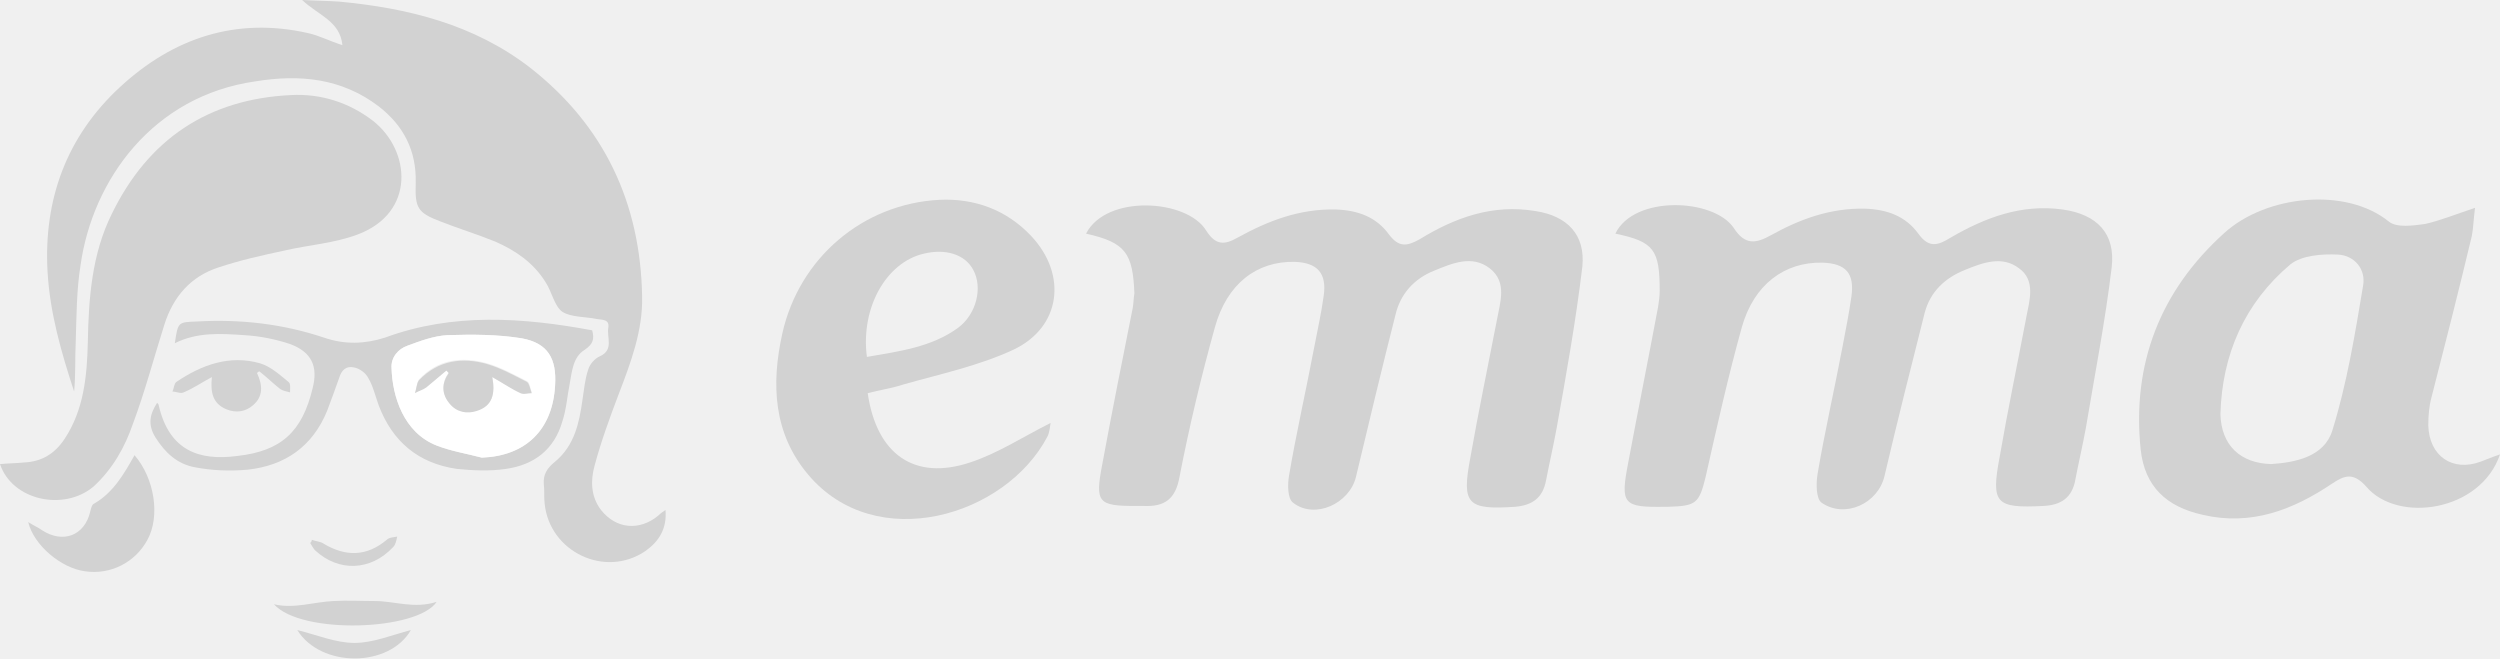
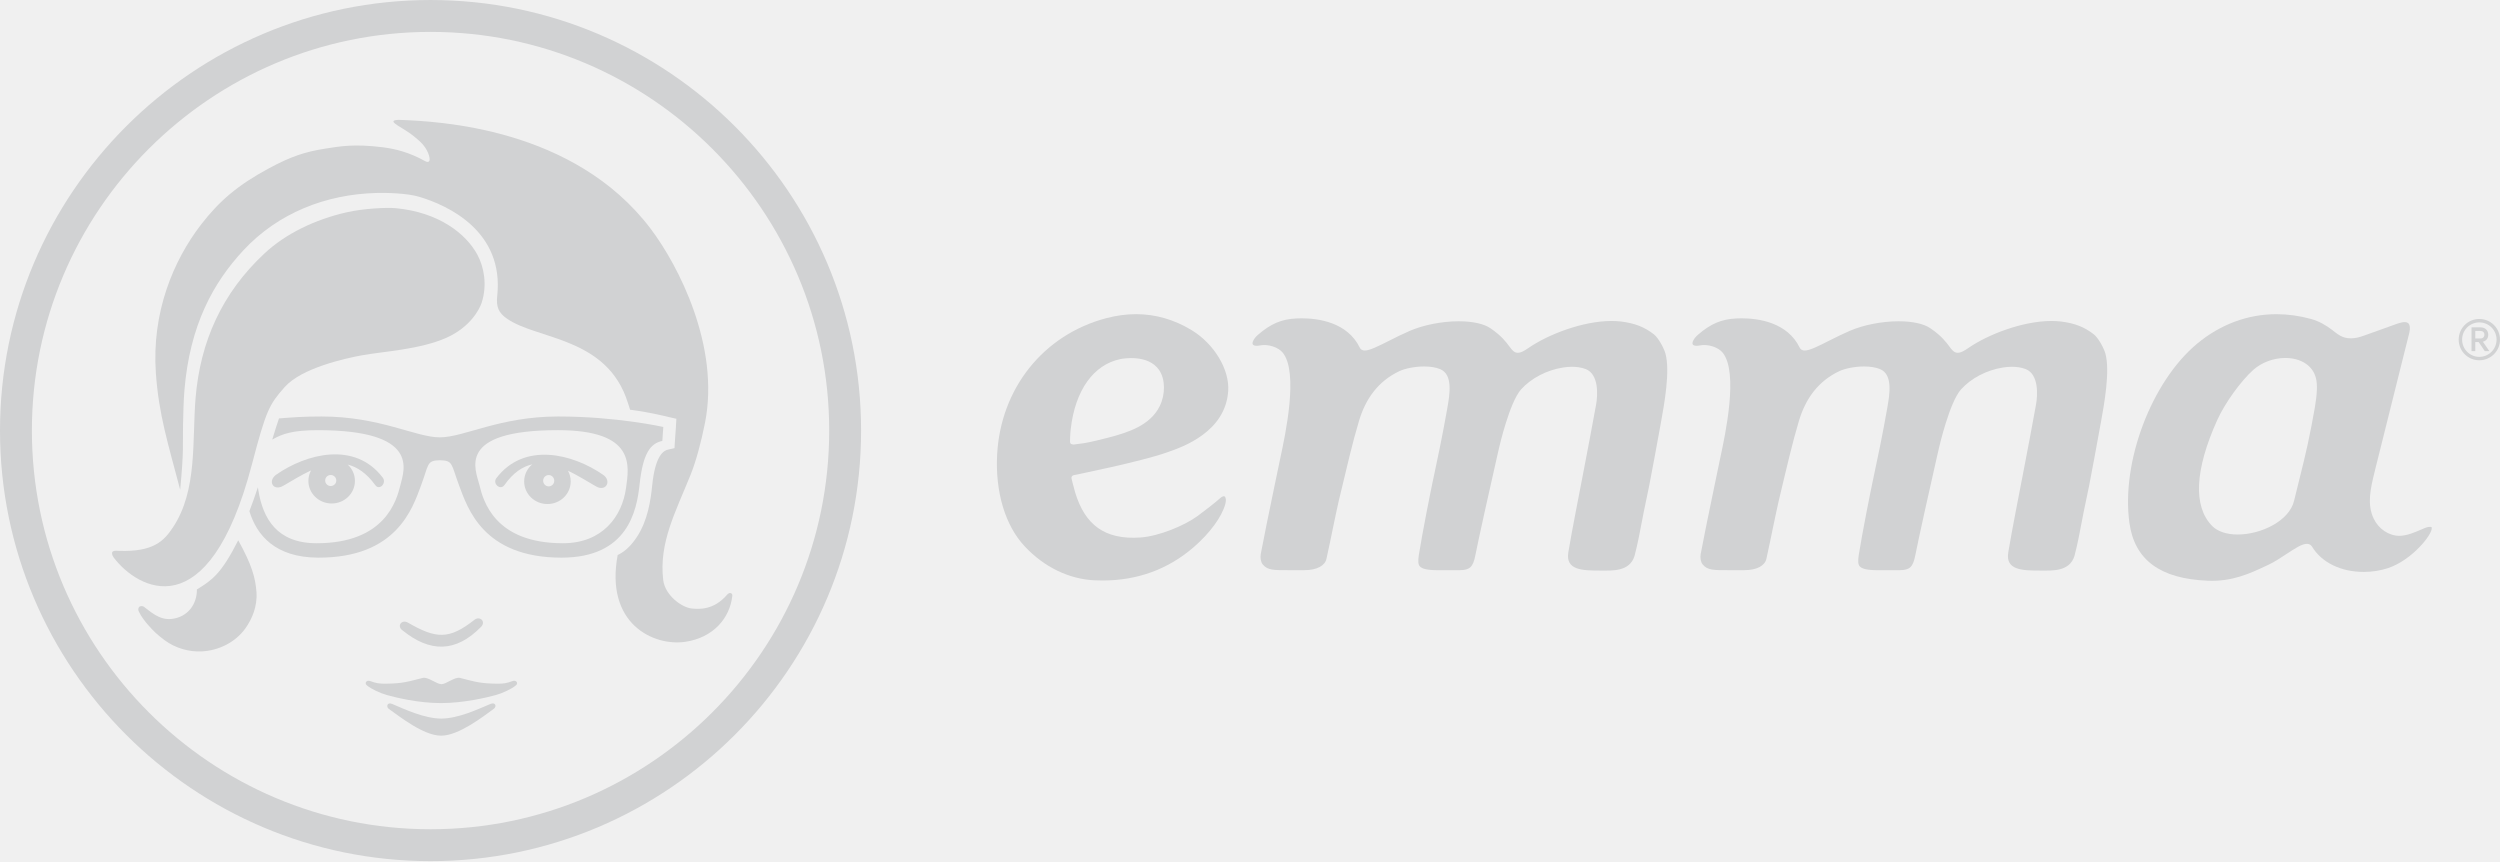
- <svg xmlns="http://www.w3.org/2000/svg" version="1.1" id="Layer_1" x="0px" y="0px" viewBox="0 0 310.3 81.7" style="enable-background:new 0 0 310.3 81.7;" xml:space="preserve">
-   <style type="text/css">
- 	.st0{fill:#D2D2D2;}
- 	.st1{fill:#FFFFFF;}
- </style>
-   <path class="st0" d="M134.8,29c2.5-4.9,12.5-4.3,14.9-0.4c1.2,1.9,2.3,1.8,3.9,0.9c3.8-2.1,7.7-3.6,12.2-3.5c2.7,0.1,5,0.9,6.6,3.1  c1.2,1.6,2.2,1.5,3.8,0.6c4.4-2.7,9.1-4.4,14.4-3.5c3.9,0.6,6.2,2.9,5.8,6.9c-0.8,6.7-2,13.4-3.2,20.1c-0.4,2.2-0.9,4.3-1.3,6.4  c-0.4,2.2-1.7,3.1-3.8,3.3c-6,0.4-6.7-0.3-5.6-6.1c1-5.7,2.2-11.4,3.3-17.1c0.4-2.2,1.3-4.7-0.9-6.4c-2.2-1.7-4.7-0.6-6.9,0.3  c-2.5,1-4.2,2.9-4.8,5.5c-1.7,6.7-3.3,13.4-4.9,20.1c-0.8,3.3-5.1,5.3-7.8,3.2c-0.7-0.5-0.7-2.3-0.5-3.4c0.9-5.3,2.1-10.5,3.1-15.8  c0.4-2.1,0.9-4.3,1.2-6.5c0.4-2.8-0.8-4.1-3.6-4.2c-4.7-0.1-8.4,2.7-9.9,8.1c-1.7,6.1-3.2,12.4-4.4,18.6c-0.5,2.8-1.9,3.7-4.4,3.6  c-0.3,0-0.7,0-1,0c-4.7,0-5.1-0.4-4.2-5.1c1.2-6.5,2.5-13,3.8-19.5c0.1-0.6,0.1-1.2,0.2-1.8C140.6,31.4,139.7,30.1,134.8,29z" />
-   <path class="st0" d="M200.5,29c2.3-4.8,12.2-4.4,14.7-0.7c1.4,2.2,2.8,1.9,4.6,0.9c3.6-2,7.4-3.4,11.7-3.3c2.7,0.1,5,0.9,6.6,3.1  c1.3,1.8,2.4,1.5,4,0.5c4.3-2.5,8.8-4.2,13.9-3.5c4.3,0.6,6.6,3,6.1,7.2c-0.8,6.7-2.1,13.3-3.2,19.9c-0.4,2.2-0.9,4.3-1.3,6.4  c-0.4,2.3-1.8,3.2-4,3.3c-5.9,0.3-6.5-0.3-5.4-6.1c1-5.8,2.2-11.5,3.3-17.3c0.4-2.1,1.2-4.6-0.9-6.1c-2.1-1.6-4.5-0.7-6.7,0.2  c-2.5,1-4.3,2.7-5,5.3c-1.7,6.7-3.4,13.5-5,20.3c-0.8,3.4-4.9,5.3-7.8,3.3c-0.7-0.5-0.7-2.4-0.5-3.6c0.9-5.3,2.1-10.5,3.1-15.8  c0.4-2.1,0.8-4.1,1.1-6.2c0.4-2.9-0.7-4.1-3.6-4.2c-4.7-0.1-8.5,2.7-10,8c-1.7,6.1-3.1,12.4-4.5,18.6c-0.8,3.3-1.2,3.6-4.6,3.7  c-0.1,0-0.2,0-0.3,0c-5.4,0.1-5.7-0.3-4.7-5.5c1.2-6.4,2.5-12.9,3.7-19.3c0.1-0.7,0.2-1.3,0.2-2C206,31,205.3,30,200.5,29z" />
-   <path class="st0" d="M307.2,25.8c-0.2,1.5-0.2,2.5-0.4,3.5c-1.6,6.7-3.3,13.4-5,20c-0.3,1.1-0.4,2.3-0.4,3.5c0.1,3.8,3,5.8,6.5,4.5  c0.8-0.3,1.5-0.6,2.4-0.9c-2.4,7.1-12.7,8.6-16.6,4c-1.6-1.8-2.7-1.4-4.2-0.4c-4.9,3.3-10.1,5.3-16.1,3.9c-4.5-1-7.2-3.5-7.7-8.1  c-1.1-10.6,2.4-19.7,10.4-26.9c5.2-4.7,15.1-5.7,20.4-1.4c1,0.8,3,0.5,4.5,0.3C302.8,27.4,304.8,26.6,307.2,25.8z M281.9,57.6  c3-0.2,6.6-0.9,7.6-4.2c1.8-5.8,2.8-11.9,3.8-17.9c0.4-2.1-1.1-3.8-3.1-3.9c-2-0.1-4.5,0.1-5.9,1.2c-5.7,4.8-8.5,11.2-8.7,18.6  C275.7,55.3,278.1,57.5,281.9,57.6z" />
-   <path class="st0" d="M130.4,52.5c-0.1,0.5-0.1,1.1-0.4,1.7c-5.2,9.9-21.3,14.7-29.7,4.7c-4.3-5.1-4.6-11.2-3.2-17.5  c2.1-9.4,10-16.1,19.5-16.6c4.3-0.2,8.3,1.2,11.4,4.5c4.5,4.8,3.7,11.3-2.2,14.1c-4.3,2-9,3-13.6,4.3c-1.5,0.5-3,0.7-4.5,1.1  c1.1,7.6,5.8,10.9,12.7,8.6C123.8,56.3,127,54.2,130.4,52.5z M107.6,44.3c4-0.7,8-1.2,11.3-3.6c2.3-1.7,3.1-5,1.9-7.2  c-1-1.9-3.4-2.7-6.2-2C110,32.6,106.8,38.2,107.6,44.3z" />
-   <path class="st0" d="M82.6,63.3c0.2,2.3-0.8,3.9-2.5,5.1c-5,3.4-11.9,0.1-12.5-5.9c-0.1-0.8,0-1.6-0.1-2.4c-0.1-1.2,0.4-2,1.4-2.8  c2.4-2,3-4.8,3.4-7.7c0.2-1.3,0.3-2.5,0.7-3.7c0.2-0.7,0.8-1.4,1.5-1.7c1.7-0.8,0.8-2.3,1-3.5c0.2-1.1-0.8-1-1.4-1.1  c-1.4-0.3-3.2-0.2-4.3-0.9c-1-0.7-1.3-2.5-2.1-3.7c-1.5-2.4-3.7-3.9-6.2-5c-2.2-0.9-4.5-1.6-6.8-2.5c-2.9-1.1-3.2-1.7-3.1-4.8  c0.1-4-1.5-7.1-4.6-9.5c-4.6-3.5-9.8-4-15.3-3.1C19,11.9,11.5,22.3,10,32.9c-0.5,3.1-0.5,6.3-0.6,9.5c-0.1,2,0,4.1-0.2,6.2  c-1.6-4.9-3-9.7-3.3-14.9c-0.5-9,2.4-16.8,9-22.9c6.6-6.1,14.4-8.7,23.3-6.7c1.4,0.3,2.7,1,4.3,1.5c-0.3-3-3-3.7-5-5.6  c1.8,0.1,3.2,0.1,4.6,0.2C50.6,1,58.8,3,65.8,8.4c9.2,7.2,13.7,16.8,13.9,28.4c0.1,4.2-1.4,8.2-2.9,12.1c-1.1,2.9-2.2,5.9-3,8.9  c-0.5,1.8-0.5,3.8,0.8,5.5c1.9,2.4,4.8,2.6,7.1,0.7C82,63.7,82.3,63.5,82.6,63.3z" />
-   <path class="st0" d="M0,57.6c1.1-0.1,2.1-0.1,3-0.2c2.2-0.1,3.8-1.1,5-2.9c2.4-3.6,2.8-7.8,2.9-12c0.1-5.5,0.5-11,3-16  c4.5-9.2,11.9-14.2,22.2-14.7c3.7-0.2,7.2,0.9,10.2,3.2c4.7,3.7,5.3,11.4-1.9,14.1c-2.9,1.1-6.1,1.3-9.1,2c-2.8,0.6-5.5,1.2-8.2,2.1  c-3.4,1.1-5.6,3.6-6.7,7.1c-1.3,4.1-2.4,8.3-3.9,12.3c-1,2.9-2.5,5.6-4.9,7.8C7.9,63.5,1.5,62.1,0,57.6z" />
-   <path class="st0" d="M73.5,41c0.3,1.1,0.1,1.7-0.9,2.4c-1.5,0.9-1.6,2.7-1.9,4.3c-0.3,1.5-0.4,3.1-0.9,4.6c-1,3.5-3.5,5.4-7,5.9  c-2,0.3-4.1,0.2-6.1,0c-4.8-0.7-8-3.4-9.7-7.9c-0.4-1.1-0.7-2.4-1.3-3.4c-0.3-0.6-1.1-1.2-1.8-1.3c-0.9-0.2-1.5,0.3-1.8,1.3  c-0.5,1.4-1,2.8-1.5,4.1c-1.8,4.4-5.2,6.8-9.9,7.3c-2.2,0.2-4.4,0.1-6.5-0.3c-2.2-0.4-3.7-1.8-4.9-3.7c-1-1.6-0.7-2.9,0.2-4.3  c0.1,0.1,0.2,0.2,0.2,0.3c1.3,5.7,5.1,6.9,9.7,6.3c5.5-0.6,8.1-3,9.4-8.4c0.7-2.7-0.1-4.5-2.8-5.5c-1.8-0.6-3.8-1-5.7-1.1  c-2.9-0.2-5.8-0.4-8.6,1c0.4-2.7,0.4-2.6,2.8-2.7c5.4-0.3,10.6,0.3,15.7,2c2.6,0.9,5.1,0.8,7.6,0C56.2,38.8,64.9,39.4,73.5,41z   M59.8,56.8c5.4-0.2,8.8-3.4,9.1-9c0.2-3.3-0.9-5.2-4.1-5.8c-3-0.5-6.2-0.5-9.3-0.4c-1.7,0.1-3.3,0.7-4.9,1.3  c-1.2,0.4-2.1,1.5-2,2.8c0.1,3.5,1.5,8,5.6,9.6C56,56,57.9,56.3,59.8,56.8z" />
-   <path class="st0" d="M3.5,64.8c0.8,0.5,1.3,0.7,1.7,1c2.6,1.7,5.3,0.7,6-2.3c0.1-0.4,0.2-0.9,0.5-1c2.4-1.4,3.7-3.7,5-6  c2.5,2.9,3.2,7.6,1.6,10.5c-1.5,2.8-4.6,4.4-7.8,3.9C7.6,70.5,4.2,67.7,3.5,64.8z" />
-   <path class="st0" d="M31.9,46.3c0.7,1.5,0.8,2.9-0.5,4c-0.9,0.8-2.1,1-3.3,0.5c-1.7-0.7-2-2.1-1.8-4c-1.3,0.7-2.3,1.4-3.5,1.9  c-0.4,0.2-0.9-0.1-1.4-0.1c0.2-0.4,0.2-1,0.5-1.2c3.1-2.1,6.6-3.4,10.4-2.3c1.3,0.4,2.4,1.4,3.5,2.3c0.3,0.2,0.2,0.8,0.2,1.3  c-0.4-0.1-0.9-0.2-1.2-0.4c-0.9-0.7-1.7-1.5-2.6-2.2C32.1,46.1,32,46.2,31.9,46.3z" />
-   <path class="st0" d="M34,75c2.5,0.6,5-0.3,7.4-0.4c1.7-0.1,3.4,0,5.1,0c2.5,0,4.9,1,7.7,0.1C51.8,78.3,37.4,78.8,34,75z" />
-   <path class="st0" d="M36.9,78.2c2.4,0.6,4.8,1.6,7.1,1.6c2.3,0,4.7-1,7-1.6C48.3,82.9,39.8,82.9,36.9,78.2z" />
-   <path class="st0" d="M38.7,67c0.5,0.2,1.1,0.2,1.5,0.5c2.7,1.6,5.3,1.6,7.8-0.5c0.3-0.3,0.8-0.3,1.3-0.4c-0.1,0.5-0.2,1-0.5,1.3  C46,70.9,42,71,39.1,68.3c-0.2-0.2-0.4-0.6-0.6-0.9C38.6,67.3,38.7,67.2,38.7,67z" />
-   <path class="st1" d="M59.8,56.8c-1.9-0.5-3.8-0.8-5.6-1.5c-4.1-1.6-5.5-6.1-5.6-9.6c-0.1-1.3,0.8-2.4,2-2.8c1.6-0.6,3.3-1.2,4.9-1.3  c3.1-0.1,6.3-0.1,9.3,0.4c3.2,0.6,4.3,2.5,4.1,5.8C68.6,53.4,65.2,56.6,59.8,56.8z M61.1,46.8c1.4,0.8,2.4,1.4,3.5,1.9  c0.4,0.2,1,0,1.4,0c-0.2-0.5-0.2-1.2-0.6-1.4c-1.6-0.8-3.2-1.7-4.9-2.2c-3.2-0.9-6.2-0.5-8.5,2c-0.3,0.4-0.3,1.1-0.5,1.6  c0.5-0.2,1-0.4,1.4-0.7c0.9-0.6,1.7-1.4,2.5-2.1c0.1,0.1,0.2,0.2,0.3,0.3c-0.9,1.3-0.9,2.6,0.1,3.8c0.9,1.1,2.1,1.3,3.4,0.9  C61.1,50.4,61.5,48.9,61.1,46.8z" />
-   <path class="st0" d="M61.1,46.8c0.4,2.1,0,3.6-1.9,4.2c-1.2,0.4-2.5,0.2-3.4-0.9c-1-1.2-1-2.5-0.1-3.8c-0.1-0.1-0.2-0.2-0.3-0.3  c-0.8,0.7-1.7,1.4-2.5,2.1c-0.4,0.3-0.9,0.4-1.4,0.7c0.2-0.5,0.2-1.2,0.5-1.6c2.4-2.5,5.4-2.9,8.5-2c1.7,0.5,3.3,1.4,4.9,2.2  c0.3,0.2,0.4,0.9,0.6,1.4c-0.5,0-1,0.2-1.4,0C63.5,48.3,62.5,47.6,61.1,46.8z" />
+ <svg xmlns="http://www.w3.org/2000/svg" version="1.1" id="svg2" xml:space="preserve" width="558.76" height="192.467" viewBox="0 0 558.76 192.467">
+   <defs id="defs6" />
+   <g id="g10" transform="matrix(1.333333,0,0,-1.333333,0,192.4667)">
+     <path id="path22" style="fill:#d1d2d3;fill-opacity:1;fill-rule:nonzero;stroke:none;stroke-width:0.1" d="m 80,101.695 c -1.897,3.478 -6.425,7.076 -13.671,7.759 -1.536,0.143 -5.41,-0.053 -8.199,-0.687 -5.309,-1.203 -10.242,-3.583 -13.783,-6.888 C 37.16,95.188 33.568,87.021 32.783,77.627 32.195,70.477 33.117,62.173 29.009,55.972 c -1.498,-2.263 -3.25,-4.18 -9.114,-3.957 -0.515,0.025 -0.852,0.047 -1.051,-0.167 -0.12,-0.129 -0.096,-0.539 0.228,-0.975 3.906,-5.167 15.86,-12.264 23.158,15.637 2.395,9.147 2.923,10.051 5.481,12.945 2.848,3.221 10.165,4.822 12.987,5.34 3.421,0.627 9.72,0.957 14.164,2.948 3.938,1.766 5.516,4.732 5.885,5.878 0.943,2.941 0.405,5.963 -0.745,8.073" />
+     <path id="path14" style="fill:#ffffff;fill-opacity:0;fill-rule:nonzero;stroke:none;stroke-width:0.1" d="m 141.671,72.175 c 0,-38.388 -31.116,-69.502 -69.5,-69.502 -38.382,0 -69.499,31.114 -69.499,69.502 0,38.384 31.116,69.5 69.499,69.5 38.384,0 69.5,-31.116 69.5,-69.5" />
+     <path id="path16" style="fill:#d1d2d3;fill-opacity:1;fill-rule:nonzero;stroke:none;stroke-width:0.1" d="M 72.171,139.003 C 35.323,139.003 5.345,109.024 5.345,72.175 5.345,35.326 35.323,5.345 72.171,5.345 c 36.849,0 66.827,29.981 66.827,66.83 0,36.849 -29.978,66.828 -66.827,66.828 z M 72.171,0 C 32.376,0 0,32.377 0,72.175 c 0,39.796 32.376,72.173 72.171,72.173 39.797,0 72.172,-32.377 72.172,-72.173 C 144.343,32.377 111.968,0 72.171,0" />
+     <path id="path18" style="fill:#d1d2d3;fill-opacity:1;fill-rule:nonzero;stroke:none;stroke-width:0.1" d="m 94.357,53.288 c -11.508,0 -13.367,7.187 -13.993,9.765 -0.627,2.561 -4.019,9.19 13.144,9.19 13.123,0 11.945,-6.003 11.425,-9.738 -0.649,-4.681 -3.899,-9.217 -10.576,-9.217 z m 12.86,9.887 c 0.55,5.097 1.758,6.842 3.806,7.263 l 0.167,2.341 c 0,0 -7.769,1.756 -17.616,1.756 -9.851,0 -15.785,-3.496 -19.844,-3.496 -4.063,0 -9.996,3.496 -19.845,3.496 -2.966,0 -4.776,-0.135 -7.122,-0.323 -0.361,-1.066 -0.736,-2.242 -1.129,-3.552 1.665,0.961 3.415,1.582 7.632,1.582 17.165,0 14.49,-6.649 13.854,-9.201 -0.632,-2.566 -2.542,-9.753 -14.05,-9.753 -6.669,0 -8.976,4.159 -9.755,8.818 -0.03,0.185 -0.052,0.371 -0.084,0.562 -0.47,-1.418 -0.94,-2.744 -1.425,-3.999 1.214,-4.007 4.289,-7.773 11.534,-7.797 13.156,-0.038 15.811,8.282 17.218,12.045 1.351,3.586 0.914,4.241 3.173,4.285 2.256,-0.044 1.882,-0.635 3.225,-4.225 1.413,-3.76 4.004,-12.105 17.167,-12.105 11.08,0 12.612,7.795 13.094,12.302" />
+     <path id="path20" style="fill:#d1d2d3;fill-opacity:1;fill-rule:nonzero;stroke:none;stroke-width:0.1" d="m 39.936,53.782 c -2.868,-5.644 -4.36,-6.659 -6.93,-8.238 0.036,-2.396 -1.467,-4.62 -4.218,-4.943 -2.102,-0.249 -3.609,1.278 -4.658,2.036 -0.257,0.184 -0.644,0.111 -0.773,0.003 -0.096,-0.089 -0.284,-0.361 -0.094,-0.786 0.384,-0.846 1.113,-1.744 1.512,-2.208 0.948,-1.093 1.664,-1.754 2.819,-2.612 1.789,-1.332 4.095,-1.982 6.195,-1.879 2.826,0.137 5.676,1.486 7.391,3.928 1.016,1.44 1.986,3.554 1.813,6.001 -0.174,2.428 -0.787,4.604 -3.058,8.697" />
+     <path id="path24" style="fill:#d1d2d3;fill-opacity:1;fill-rule:nonzero;stroke:none;stroke-width:0.1" d="m 122.427,44.944 c -0.143,0.024 -0.367,-0.07 -0.574,-0.314 -2.221,-2.587 -4.686,-2.391 -5.851,-2.289 -1.675,0.143 -4.522,2.187 -4.831,4.795 -0.733,6.228 2.063,11.359 4.592,17.628 0.93,2.315 1.779,5.507 2.413,8.695 2.544,12.803 -4.426,26.348 -9.09,32.523 -12.834,16.994 -35.647,18.052 -42.26,18.277 -0.125,0 -0.308,-0.014 -0.404,-0.028 -1.629,-0.225 1.357,-1.36 2.994,-2.758 0.637,-0.537 1.526,-1.179 2.135,-2.325 0.609,-1.141 0.752,-2.39 -0.35,-1.776 -2.61,1.458 -4.99,2.034 -7.037,2.29 -4.783,0.601 -7.148,0.167 -9.662,-0.228 -3.344,-0.528 -5.705,-1.296 -9.409,-3.292 -5.164,-2.784 -8.277,-5.404 -11.406,-9.456 -4.639,-6.029 -8.28,-14.724 -7.557,-24.902 0.501,-7.03 2.015,-11.668 4.07,-19.534 0.64,6.655 0.416,7.458 0.48,10.747 0.045,2.104 0.085,4.09 0.235,5.93 0.905,10.951 4.856,18.067 9.918,23.499 5.789,6.205 13.742,9.346 22.259,9.577 1.729,0.048 5.133,-0.037 7.148,-0.632 5.016,-1.49 14.257,-5.867 13.111,-16.609 -0.202,-1.879 0.232,-2.841 1.606,-3.811 5.044,-3.561 16.858,-3.041 20.298,-14.145 0.002,-0.011 0.004,-0.013 0.009,-0.023 0.052,-0.153 0.101,-0.306 0.155,-0.466 0.119,-0.369 0.096,-0.294 0.195,-0.644 3.476,-0.458 6.427,-1.215 6.596,-1.256 l 1.169,-0.266 -0.083,-1.47 -0.165,-2.34 -0.065,-1.114 -1.059,-0.236 c -0.731,-0.146 -2.16,-0.914 -2.676,-5.967 -0.262,-2.518 -0.724,-5.912 -2.605,-8.736 -0.599,-0.898 -1.646,-2.26 -3.188,-2.978 -2.149,-11.54 6.014,-15.313 11.308,-14.55 4.693,0.679 7.513,3.964 7.912,7.722 0.026,0.296 -0.141,0.426 -0.332,0.463" />
+     <path id="path26" style="fill:#d1d2d3;fill-opacity:1;fill-rule:nonzero;stroke:none;stroke-width:0.1" d="m 55.434,62.879 c -0.508,0 -0.926,0.414 -0.926,0.923 0,0.511 0.418,0.927 0.926,0.927 0.522,0 0.938,-0.416 0.938,-0.927 0,-0.509 -0.415,-0.923 -0.938,-0.923 z m 7.48,0.142 c 0.692,-0.946 1.945,0.339 1.241,1.271 -4.665,6.131 -12.775,4.019 -17.844,0.498 -1.4,-0.979 -0.65,-2.639 0.867,-2.02 l 0.373,0.186 c 1.406,0.804 2.959,1.788 4.59,2.54 -0.285,-0.525 -0.447,-1.127 -0.447,-1.761 0,-2.089 1.75,-3.784 3.901,-3.784 2.156,0 3.902,1.694 3.902,3.784 0,1.073 -0.461,2.046 -1.202,2.732 1.585,-0.393 3.147,-1.43 4.62,-3.446" />
+     <path id="path28" style="fill:#d1d2d3;fill-opacity:1;fill-rule:nonzero;stroke:none;stroke-width:0.1" d="m 91.981,62.819 c -0.52,0 -0.932,0.423 -0.932,0.948 0,0.529 0.412,0.952 0.932,0.952 0.51,0 0.926,-0.423 0.926,-0.952 0,-0.525 -0.416,-0.948 -0.926,-0.948 z m 9.111,1.945 c -5.089,3.527 -13.218,5.575 -17.884,-0.562 -0.706,-0.93 0.68,-2.119 1.353,-1.16 1.467,2.083 3.045,3.109 4.655,3.47 -0.825,-0.691 -1.352,-1.716 -1.352,-2.862 0,-2.094 1.747,-3.79 3.899,-3.79 2.159,0 3.903,1.696 3.903,3.79 0,0.654 -0.167,1.262 -0.466,1.801 1.636,-0.775 3.202,-1.77 4.615,-2.58 l 0.365,-0.191 c 1.517,-0.616 2.32,1.113 0.912,2.086" />
+     <path id="path30" style="fill:#d1d2d3;fill-opacity:1;fill-rule:nonzero;stroke:none;stroke-width:0.1" d="m 80.641,39.272 c 0.861,0.88 -0.197,1.892 -1.108,1.182 -4.244,-3.336 -6.407,-3.216 -11.14,-0.479 -1.084,0.624 -1.922,-0.599 -0.924,-1.288 4.595,-3.722 8.921,-3.757 13.172,0.585" />
+     <path id="path32" style="fill:#d1d2d3;fill-opacity:1;fill-rule:nonzero;stroke:none;stroke-width:0.1" d="M 82.214,26.349 C 80,25.418 76.848,23.925 73.968,23.892 71.09,23.925 67.934,25.418 65.721,26.354 64.884,26.707 64.722,25.867 65.141,25.545 c 1.805,-1.267 5.838,-4.515 8.808,-4.515 2.953,0 7.082,3.24 8.842,4.515 0.515,0.39 0.259,1.162 -0.577,0.804" />
+     <path id="path34" style="fill:#d1d2d3;fill-opacity:1;fill-rule:nonzero;stroke:none;stroke-width:0.1" d="m 85.898,30.18 c -0.991,-0.377 -1.544,-0.44 -2.544,-0.435 -2.91,0.026 -3.694,0.329 -6.252,0.969 -0.861,0.212 -2.292,-1.044 -3.106,-1.053 -0.816,0.009 -2.26,1.265 -3.123,1.053 -2.556,-0.64 -3.339,-0.943 -6.254,-0.969 -0.997,-0.005 -1.55,0.058 -2.54,0.435 -0.644,0.244 -1.015,-0.343 -0.61,-0.69 0.741,-0.644 2.316,-1.354 3.4,-1.654 1.443,-0.396 5.205,-1.344 9.057,-1.344 3.825,0.002 7.745,0.951 9.175,1.344 1.091,0.3 2.66,1.01 3.41,1.654 0.399,0.347 0.028,0.934 -0.614,0.69" />
+     <path id="path36" style="fill:#d1d2d3;fill-opacity:1;fill-rule:evenodd;stroke:none;stroke-width:0.1" d="m 179.479,72.392 c 0.753,6.63 3.878,10.812 8.273,11.755 0.5,0.108 4.698,0.855 6.544,-1.817 1.055,-1.522 1.093,-4.08 0.093,-6.084 -1.593,-3.194 -5.252,-4.382 -8.557,-5.243 -0.964,-0.254 -3.134,-0.795 -4.182,-0.951 -0.835,-0.126 -1.778,-0.226 -1.778,-0.226 -0.014,0 0.268,-0.002 0.251,-0.002 -0.115,0 -0.526,0.044 -0.609,0.122 -0.098,0.088 -0.154,0.214 -0.15,0.346 0,0.048 0.011,1.197 0.115,2.1 z m -12.333,-4.247 c -0.326,-6.287 1.357,-11.888 4.616,-15.371 3.249,-3.478 7.41,-5.502 11.722,-5.7 0.4,-0.018 0.856,-0.035 1.359,-0.031 5.836,0 10.966,1.879 15.246,5.579 2.723,2.359 4.706,5.059 5.305,7.224 0.174,0.634 0.084,1.051 -0.045,1.222 -0.053,0.067 -0.108,0.098 -0.19,0.098 -0.089,0 -0.336,-0.039 -0.729,-0.409 -0.574,-0.534 -2.62,-2.134 -3.73,-2.939 -2.165,-1.572 -6.418,-3.348 -9.513,-3.566 -6.053,-0.421 -9.323,2.171 -10.951,7.524 -0.221,0.738 -0.604,2.294 -0.618,2.359 -0.032,0.122 -0.011,0.247 0.056,0.355 0.069,0.105 0.174,0.181 0.294,0.203 0.106,0.027 11.294,2.268 15.598,3.806 l 0.309,0.107 c 2.359,0.825 9.547,3.327 10.006,10.196 0.244,3.607 -2.339,7.9 -6.137,10.21 -2.921,1.775 -6.053,2.676 -9.307,2.676 -1.634,0 -3.323,-0.23 -5.025,-0.68 -10.502,-2.779 -17.671,-11.754 -18.266,-22.861" />
+     <path id="path38" style="fill:#d1d2d3;fill-opacity:1;fill-rule:evenodd;stroke:none;stroke-width:0.1" d="m 273.994,51.159 c 0.133,0.431 0.614,2.575 0.692,2.992 0.429,2.297 1.309,6.708 1.758,8.742 0.203,0.929 1.57,8.385 1.923,10.332 l 0.026,0.142 c 0.595,3.281 1.594,8.772 0.783,11.715 -0.24,0.878 -1.162,2.618 -1.939,3.224 -1.579,1.231 -3.165,1.852 -5.484,2.148 -0.503,0.059 -1.044,0.091 -1.604,0.091 -4.832,0 -10.645,-2.262 -13.888,-4.496 -0.891,-0.612 -1.382,-0.839 -1.821,-0.839 -0.634,0 -0.981,0.471 -1.426,1.065 -0.53,0.721 -1.338,1.808 -3.184,3.059 -1.107,0.75 -2.99,1.161 -5.308,1.161 -2.784,0 -5.849,-0.598 -8.198,-1.604 -1.173,-0.503 -2.384,-1.112 -3.451,-1.649 -1.828,-0.92 -3.272,-1.65 -4.094,-1.65 -0.532,0 -0.752,0.294 -0.835,0.468 -2.076,4.291 -6.995,4.93 -9.74,4.93 -0.298,0 -0.594,-0.007 -0.888,-0.021 -2.499,-0.118 -4.306,-0.887 -6.452,-2.746 -0.723,-0.628 -1.033,-1.352 -0.857,-1.607 0.038,-0.057 0.158,-0.232 0.648,-0.232 0.173,0 0.376,0.025 0.599,0.069 1.306,0.255 3.035,-0.303 3.772,-1.222 2.676,-3.312 0.443,-13.7 -0.398,-17.61 0,0 -0.688,-3.297 -1.022,-4.906 -0.819,-3.944 -1.767,-8.554 -2.265,-11.222 -0.123,-0.642 0.014,-1.363 0.315,-1.739 0.823,-1.03 1.924,-0.976 4.307,-0.981 0,0 2.112,0 2.655,0 2.215,0 3.493,0.791 3.737,1.923 0.442,2.042 0.797,3.693 1.086,5.154 0.264,1.336 0.96,4.489 0.96,4.489 1.472,6.157 2.328,9.844 3.397,13.428 1.103,3.704 3.194,6.675 6.77,8.364 0.994,0.471 2.669,0.788 4.171,0.788 1.053,0 1.977,-0.155 2.671,-0.445 2.184,-0.91 1.599,-4.265 1.209,-6.488 l -0.028,-0.168 c -0.773,-4.42 -1.712,-8.826 -2.216,-11.195 l -0.153,-0.704 c -0.42,-1.982 -1.792,-8.854 -2.382,-12.584 -0.162,-1.023 -0.117,-1.594 0.147,-1.901 0.37,-0.434 1.22,-0.668 3.185,-0.668 1.138,0 3.012,0 3.546,0.007 1.663,0.022 2.21,0.501 2.602,2.538 0.465,2.393 2.544,11.77 3.617,16.441 l 0.376,1.639 c 0.015,0.077 1.732,7.527 3.66,9.68 1.677,1.87 4.299,3.243 7.015,3.67 0.472,0.081 0.992,0.125 1.5,0.125 0.628,0 1.549,-0.068 2.357,-0.396 2.193,-0.894 1.983,-4.389 1.712,-5.902 -0.63,-3.51 -1.369,-7.348 -2.079,-11.062 -0.792,-4.131 -1.914,-9.764 -2.58,-13.728 -0.502,-3.005 2.308,-3.08 5.456,-3.073 1.823,0.007 4.809,-0.236 5.64,2.454" />
+     <path id="path40" style="fill:#d1d2d3;fill-opacity:1;fill-rule:evenodd;stroke:none;stroke-width:0.1" d="m 347.74,51.159 c 0.132,0.431 0.614,2.575 0.691,2.992 0.426,2.297 1.308,6.708 1.757,8.742 0.206,0.929 1.568,8.385 1.921,10.332 l 0.03,0.142 c 0.593,3.281 1.593,8.772 0.784,11.715 -0.243,0.878 -1.162,2.618 -1.942,3.224 -1.576,1.231 -3.165,1.852 -5.48,2.148 -0.509,0.059 -1.048,0.091 -1.608,0.091 -4.83,0 -10.647,-2.262 -13.889,-4.496 -0.887,-0.612 -1.381,-0.839 -1.818,-0.839 -0.631,0 -0.983,0.471 -1.421,1.065 -0.538,0.721 -1.344,1.808 -3.195,3.059 -1.101,0.75 -2.984,1.161 -5.301,1.161 -2.787,0 -5.852,-0.598 -8.202,-1.604 -1.172,-0.503 -2.381,-1.112 -3.45,-1.649 -1.829,-0.92 -3.269,-1.65 -4.091,-1.65 -0.532,0 -0.753,0.294 -0.838,0.468 -2.076,4.291 -6.992,4.93 -9.741,4.93 -0.296,0 -0.592,-0.007 -0.886,-0.021 -2.499,-0.118 -4.305,-0.887 -6.451,-2.746 -0.724,-0.628 -1.036,-1.352 -0.858,-1.607 0.038,-0.057 0.158,-0.232 0.647,-0.232 0.174,0 0.376,0.025 0.603,0.069 1.303,0.255 3.03,-0.303 3.77,-1.222 2.674,-3.312 0.44,-13.7 -0.402,-17.61 0,0 -0.685,-3.297 -1.019,-4.906 -0.822,-3.944 -1.767,-8.554 -2.268,-11.222 -0.12,-0.642 0.016,-1.363 0.317,-1.739 0.823,-1.03 1.93,-0.976 4.308,-0.981 0,0 2.114,0 2.655,0 2.215,0 3.492,0.791 3.738,1.923 0.438,2.042 0.798,3.693 1.087,5.154 0.265,1.336 0.964,4.489 0.964,4.489 1.465,6.157 2.322,9.844 3.39,13.428 1.106,3.704 3.194,6.675 6.771,8.364 0.996,0.471 2.671,0.788 4.169,0.788 1.053,0 1.977,-0.155 2.671,-0.445 2.188,-0.91 1.6,-4.265 1.21,-6.488 l -0.03,-0.168 c -0.77,-4.42 -1.708,-8.826 -2.215,-11.195 l -0.149,-0.704 c -0.423,-1.982 -1.796,-8.854 -2.386,-12.584 -0.162,-1.023 -0.116,-1.594 0.148,-1.901 0.369,-0.434 1.221,-0.668 3.184,-0.668 1.138,0 3.016,0 3.552,0.007 1.66,0.022 2.208,0.501 2.6,2.538 0.463,2.393 2.541,11.77 3.613,16.441 l 0.378,1.639 c 0.017,0.077 1.734,7.527 3.661,9.68 1.676,1.87 4.296,3.243 7.016,3.67 0.47,0.081 0.99,0.125 1.497,0.125 0.63,0 1.549,-0.068 2.358,-0.396 2.194,-0.894 1.981,-4.389 1.71,-5.902 -0.63,-3.51 -1.363,-7.348 -2.077,-11.062 -0.793,-4.131 -1.914,-9.764 -2.578,-13.728 -0.505,-3.005 2.306,-3.08 5.458,-3.073 1.82,0.007 4.805,-0.236 5.637,2.454" />
+     <path id="path42" style="fill:#d1d2d3;fill-opacity:1;fill-rule:evenodd;stroke:none;stroke-width:0.1" d="m 388.039,76.075 c -0.299,-1.771 -0.793,-4.303 -1.226,-6.306 -0.437,-2.014 -0.875,-3.754 -1.334,-5.598 -0.305,-1.205 -0.612,-2.429 -0.921,-3.742 -0.795,-3.394 -5.537,-5.678 -9.464,-5.678 h -10e-4 c -1.854,0 -3.374,0.512 -4.286,1.444 -3.199,3.27 -2.897,9.413 0.875,17.763 1.279,2.824 3.927,6.509 6.036,8.393 1.395,1.246 3.4,1.992 5.361,1.992 2.66,0 4.63,-1.304 5.142,-3.4 0.26,-1.058 0.2,-2.604 -0.182,-4.869 z m 8.19,-27.595 c 1.403,0 2.8,0.219 4.046,0.63 4.034,1.329 7.531,5.696 7.355,6.796 -0.009,0.053 -0.023,0.132 -0.303,0.132 -0.098,0 -0.214,-0.014 -0.336,-0.034 -0.267,-0.049 -0.725,-0.247 -1.211,-0.456 -1.019,-0.441 -2.29,-0.992 -3.552,-1.018 h -0.004 c -1.799,0 -3.504,1.16 -4.326,2.883 -1.162,2.439 -0.522,5.077 0.161,7.875 l 0.116,0.48 c 0.423,1.749 5.667,22.691 5.691,22.79 0.185,0.706 0.109,1.37 -0.178,1.615 -0.469,0.4 -1.478,0.067 -2.453,-0.3 -0.908,-0.344 -1.741,-0.636 -2.573,-0.925 -0.792,-0.277 -1.578,-0.555 -2.386,-0.855 -0.817,-0.306 -1.543,-0.457 -2.213,-0.457 -1.496,0 -2.199,0.702 -3.234,1.486 -0.876,0.662 -2.052,1.379 -3.416,1.755 -1.938,0.535 -3.893,0.808 -5.809,0.808 -4.815,0 -9.416,-1.71 -13.306,-4.945 -7.656,-6.372 -12.751,-19.844 -11.349,-30.031 0.859,-6.22 5.163,-9.393 13.162,-9.705 4.099,-0.164 7.03,1.211 9.841,2.535 l 0.359,0.167 c 0.908,0.426 1.918,1.089 2.89,1.728 1.487,0.977 2.663,1.754 3.491,1.754 0.383,0 0.695,-0.169 0.874,-0.474 1.596,-2.653 4.834,-4.234 8.663,-4.234" />
+     <path id="path44" style="fill:#d1d2d3;fill-opacity:1;fill-rule:nonzero;stroke:none;stroke-width:0.1" d="m 415.601,90.308 c -1.594,0 -2.881,-1.29 -2.881,-2.888 0,-1.597 1.287,-2.89 2.881,-2.89 1.597,0 2.895,1.293 2.895,2.89 0,1.598 -1.298,2.888 -2.895,2.888 z m 0,-6.349 c -1.919,0 -3.455,1.547 -3.455,3.461 0,1.918 1.536,3.462 3.455,3.462 1.919,0 3.469,-1.545 3.469,-3.462 0,-1.914 -1.55,-3.461 -3.469,-3.461 v 0" />
+     <path id="path46" style="fill:#d1d2d3;fill-opacity:1;fill-rule:nonzero;stroke:none;stroke-width:0.1" d="m 414.926,88.875 h 0.873 c 0.4,0 0.656,-0.247 0.656,-0.63 0,-0.38 -0.263,-0.635 -0.656,-0.635 h -0.873 z m 1.273,-1.808 c 0.483,0.117 0.902,0.497 0.902,1.178 0,0.725 -0.524,1.231 -1.274,1.231 h -1.529 v -3.987 h 0.628 v 1.519 h 0.57 l 1.027,-1.519 h 0.766 l -1.09,1.578" />
+   </g>
</svg>
